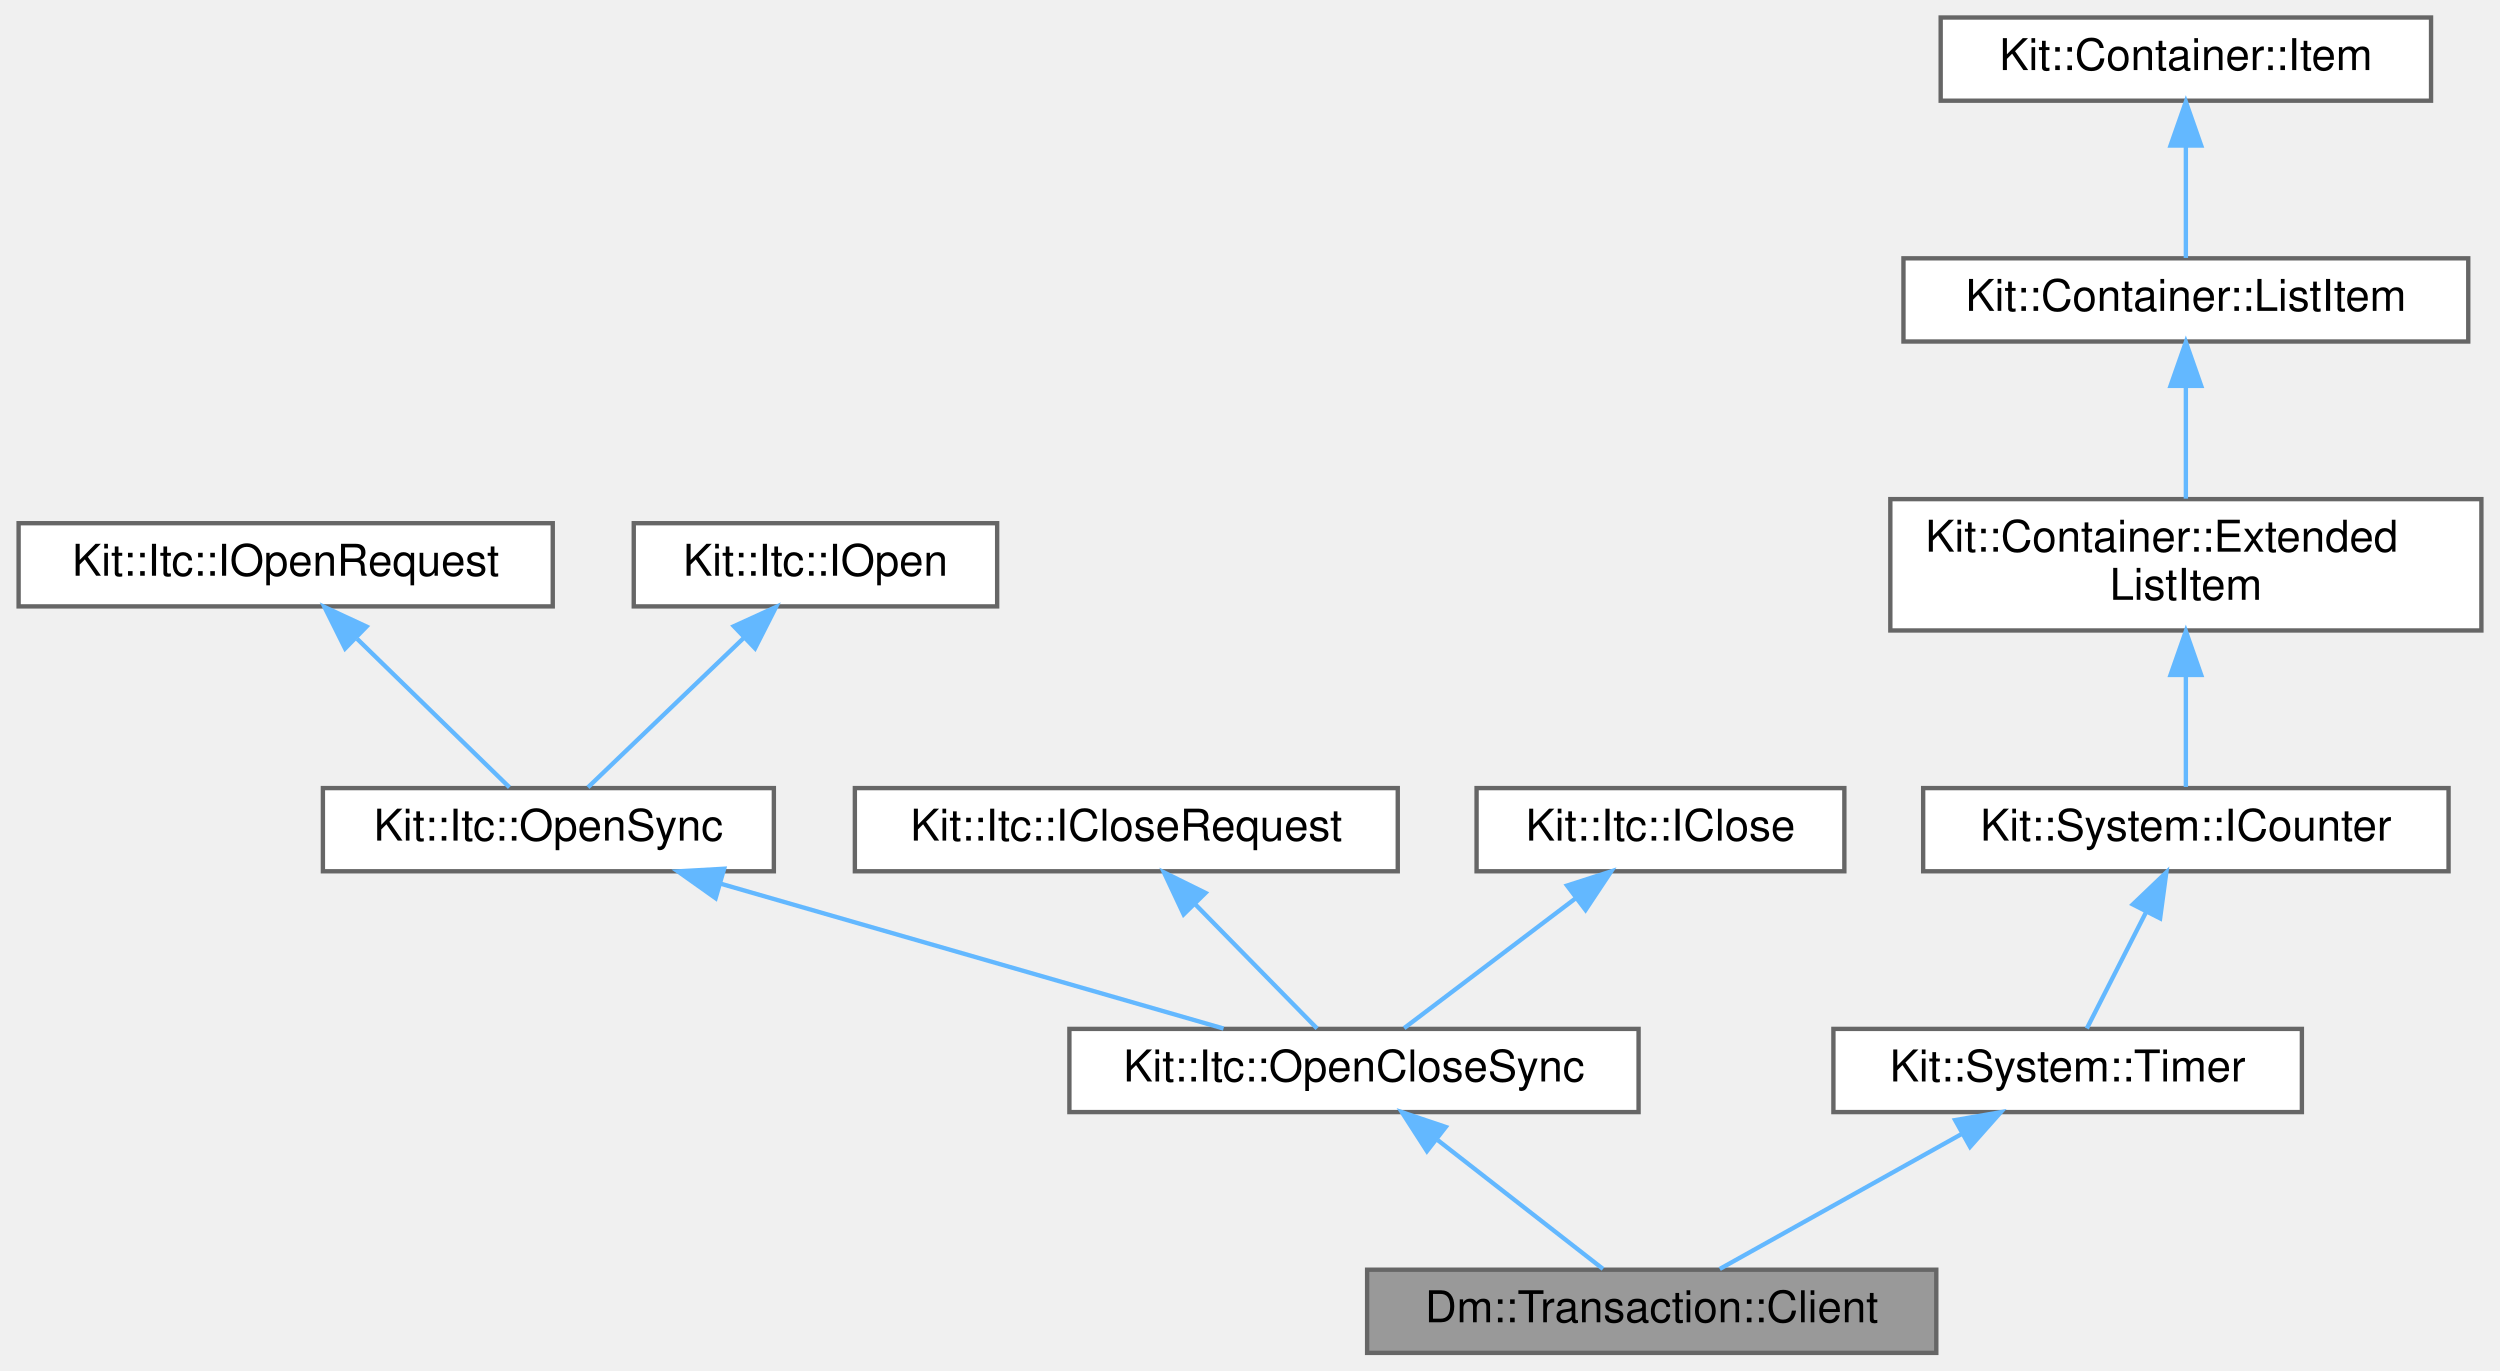
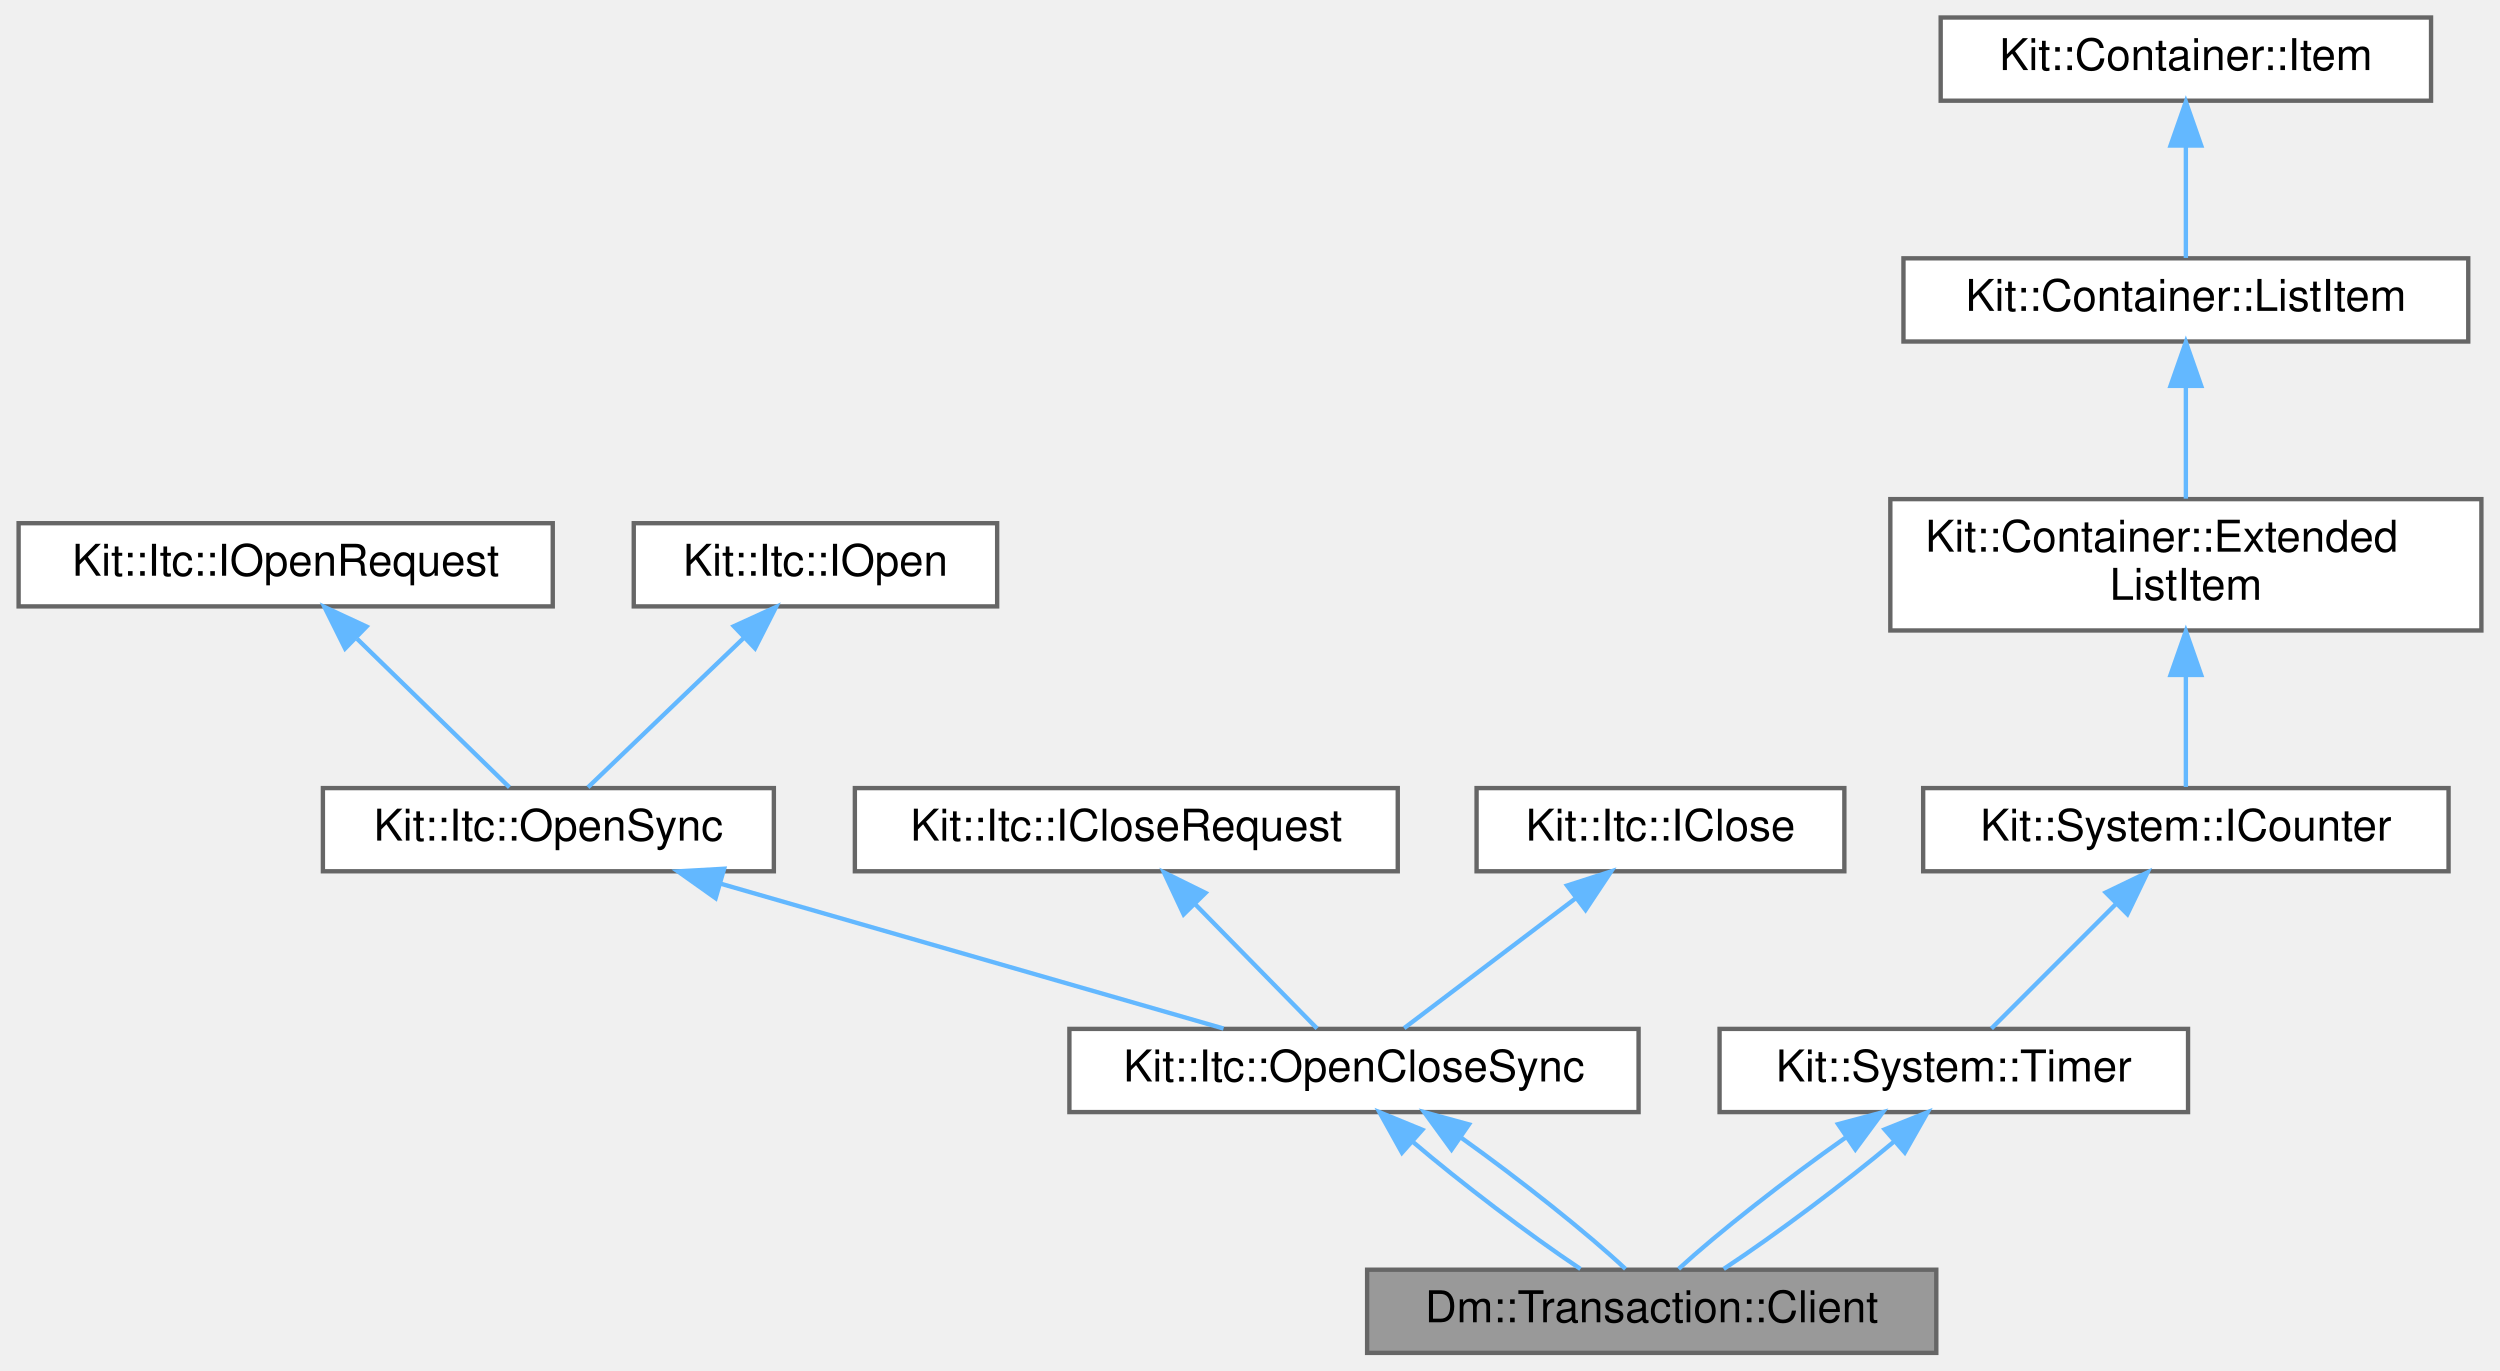
<svg xmlns="http://www.w3.org/2000/svg" xmlns:xlink="http://www.w3.org/1999/xlink" width="571pt" height="313pt" viewBox="0.00 0.00 570.50 313.00">
  <g id="graph0" class="graph" transform="scale(1 1) rotate(0) translate(4 309)">
    <g id="Node000001" class="node">
      <g id="a_Node000001">
        <a xlink:title="This concrete class is a 'client' to request/trigger the 'server' to generate a random number.">
          <polygon fill="#999999" stroke="#666666" points="438,-19 308,-19 308,0 438,0 438,-19" />
          <text text-anchor="middle" x="373" y="-7" font-family="Helvetica,sans-Serif" font-size="10.00">Dm::Transaction::Client</text>
        </a>
      </g>
    </g>
    <g id="Node000002" class="node">
      <g id="a_Node000002">
        <a xlink:href="class_kit_1_1_itc_1_1_open_close_sync.html" target="_top" xlink:title="This partially concrete class extends the ITC OpenSync class and implements the synchronous ITC close...">
          <polygon fill="white" stroke="#666666" points="370,-74 240,-74 240,-55 370,-55 370,-74" />
          <text text-anchor="middle" x="305" y="-62" font-family="Helvetica,sans-Serif" font-size="10.00">Kit::Itc::OpenCloseSync</text>
        </a>
      </g>
    </g>
    <g id="edge1_Node000001_Node000002" class="edge">
      <g id="a_edge1_Node000001_Node000002">
        <a xlink:title=" ">
-           <path fill="none" stroke="#63b8ff" d="M324.12,-48.6C336.3,-39.11 351.66,-27.13 361.88,-19.17" />
-           <polygon fill="#63b8ff" stroke="#63b8ff" points="321.66,-46.08 315.93,-54.98 325.96,-51.6 321.66,-46.08" />
+           <path fill="none" stroke="#63b8ff" d="M318.3,-48.32C329.4,-38.87 344.9,-27.06 356.73,-19.17" />
+           <polygon fill="#63b8ff" stroke="#63b8ff" points="315.96,-45.72 310.81,-54.98 320.61,-50.96 315.96,-45.72" />
+         </a>
+       </g>
+     </g>
+     <g id="edge12_Node000001_Node000002" class="edge">
+       <g id="a_edge12_Node000001_Node000002">
+         <a xlink:title=" ">
+           <path fill="none" stroke="#63b8ff" d="M329.48,-49.15C342.92,-39.57 358.37,-27.29 367.02,-19.17" />
+           <polygon fill="#63b8ff" stroke="#63b8ff" points="327.28,-46.42 321.04,-54.98 331.26,-52.18 327.28,-46.42" />
        </a>
      </g>
    </g>
    <g id="Node000003" class="node">
      <g id="a_Node000003">
        <a xlink:href="class_kit_1_1_itc_1_1_open_sync.html" target="_top" xlink:title="This partially concrete class implements the synchronous ITC open call for the OpenApi.">
          <polygon fill="white" stroke="#666666" points="172.5,-129 69.5,-129 69.5,-110 172.5,-110 172.5,-129" />
          <text text-anchor="middle" x="121" y="-117" font-family="Helvetica,sans-Serif" font-size="10.00">Kit::Itc::OpenSync</text>
        </a>
      </g>
    </g>
    <g id="edge2_Node000002_Node000003" class="edge">
      <g id="a_edge2_Node000002_Node000003">
        <a xlink:title=" ">
          <path fill="none" stroke="#63b8ff" d="M160.29,-107.18C194.7,-97.27 243.96,-83.08 275.21,-74.08" />
          <polygon fill="#63b8ff" stroke="#63b8ff" points="159.2,-103.85 150.56,-109.98 161.14,-110.58 159.2,-103.85" />
        </a>
      </g>
    </g>
    <g id="Node000004" class="node">
      <g id="a_Node000004">
        <a xlink:href="class_kit_1_1_itc_1_1_i_open_request.html" target="_top" xlink:title="This abstract class define message types and payloads for a set of ITC services.">
          <polygon fill="white" stroke="#666666" points="122,-189.5 0,-189.5 0,-170.5 122,-170.5 122,-189.5" />
          <text text-anchor="middle" x="61" y="-177.5" font-family="Helvetica,sans-Serif" font-size="10.00">Kit::Itc::IOpenRequest</text>
        </a>
      </g>
    </g>
    <g id="edge3_Node000003_Node000004" class="edge">
      <g id="a_edge3_Node000003_Node000004">
        <a xlink:title=" ">
          <path fill="none" stroke="#63b8ff" d="M77.32,-163.09C88.52,-152.17 102.97,-138.08 112.11,-129.17" />
          <polygon fill="#63b8ff" stroke="#63b8ff" points="74.57,-160.88 69.85,-170.37 79.46,-165.89 74.57,-160.88" />
        </a>
      </g>
    </g>
    <g id="Node000005" class="node">
      <g id="a_Node000005">
        <a xlink:href="class_kit_1_1_itc_1_1_i_open.html" target="_top" xlink:title="This abstract class defines an open interface.">
          <polygon fill="white" stroke="#666666" points="223.5,-189.5 140.5,-189.5 140.5,-170.5 223.5,-170.5 223.5,-189.5" />
          <text text-anchor="middle" x="182" y="-177.5" font-family="Helvetica,sans-Serif" font-size="10.00">Kit::Itc::IOpen</text>
        </a>
      </g>
    </g>
    <g id="edge4_Node000003_Node000005" class="edge">
      <g id="a_edge4_Node000003_Node000005">
        <a xlink:title=" ">
          <path fill="none" stroke="#63b8ff" d="M165.74,-163.41C154.3,-152.44 139.42,-138.17 130.04,-129.17" />
          <polygon fill="#63b8ff" stroke="#63b8ff" points="163.36,-165.97 173,-170.37 168.2,-160.92 163.36,-165.97" />
        </a>
      </g>
    </g>
    <g id="Node000006" class="node">
      <g id="a_Node000006">
        <a xlink:href="class_kit_1_1_itc_1_1_i_close_request.html" target="_top" xlink:title="This abstract class defines message types and payloads for a set of ITC services.">
          <polygon fill="white" stroke="#666666" points="315,-129 191,-129 191,-110 315,-110 315,-129" />
          <text text-anchor="middle" x="253" y="-117" font-family="Helvetica,sans-Serif" font-size="10.00">Kit::Itc::ICloseRequest</text>
        </a>
      </g>
    </g>
    <g id="edge5_Node000002_Node000006" class="edge">
      <g id="a_edge5_Node000002_Node000006">
        <a xlink:title=" ">
          <path fill="none" stroke="#63b8ff" d="M268.68,-102.52C277.84,-93.18 289.05,-81.75 296.57,-74.09" />
          <polygon fill="#63b8ff" stroke="#63b8ff" points="266.09,-100.16 261.59,-109.75 271.09,-105.06 266.09,-100.16" />
        </a>
      </g>
    </g>
    <g id="Node000007" class="node">
      <g id="a_Node000007">
        <a xlink:href="class_kit_1_1_itc_1_1_i_close.html" target="_top" xlink:title="This abstract class defines an close interface.">
          <polygon fill="white" stroke="#666666" points="417,-129 333,-129 333,-110 417,-110 417,-129" />
          <text text-anchor="middle" x="375" y="-117" font-family="Helvetica,sans-Serif" font-size="10.00">Kit::Itc::IClose</text>
        </a>
      </g>
    </g>
    <g id="edge6_Node000002_Node000007" class="edge">
      <g id="a_edge6_Node000002_Node000007">
        <a xlink:title=" ">
          <path fill="none" stroke="#63b8ff" d="M355.69,-103.88C343.09,-94.34 327.07,-82.21 316.45,-74.17" />
          <polygon fill="#63b8ff" stroke="#63b8ff" points="353.67,-106.74 363.75,-109.98 357.89,-101.16 353.67,-106.74" />
        </a>
      </g>
    </g>
    <g id="Node000008" class="node">
      <g id="a_Node000008">
        <a xlink:href="class_kit_1_1_system_1_1_timer.html" target="_top" xlink:title="This mostly concrete interface defines the operations that can be performed on a software timer.">
-           <polygon fill="white" stroke="#666666" points="521.5,-74 414.5,-74 414.5,-55 521.5,-55 521.5,-74" />
-           <text text-anchor="middle" x="468" y="-62" font-family="Helvetica,sans-Serif" font-size="10.00">Kit::System::Timer</text>
+           <polygon fill="white" stroke="#666666" points="495.5,-74 388.5,-74 388.5,-55 495.5,-55 495.5,-74" />
+           <text text-anchor="middle" x="442" y="-62" font-family="Helvetica,sans-Serif" font-size="10.00">Kit::System::Timer</text>
        </a>
      </g>
    </g>
    <g id="edge7_Node000001_Node000008" class="edge">
      <g id="a_edge7_Node000001_Node000008">
        <a xlink:title=" ">
-           <path fill="none" stroke="#63b8ff" d="M443.74,-49.97C426.37,-40.28 403.51,-27.52 388.54,-19.17" />
-           <polygon fill="#63b8ff" stroke="#63b8ff" points="442.3,-53.17 452.74,-54.98 445.71,-47.06 442.3,-53.17" />
+           <path fill="none" stroke="#63b8ff" d="M417.24,-49.15C403.63,-39.57 387.95,-27.29 379.14,-19.17" />
+           <polygon fill="#63b8ff" stroke="#63b8ff" points="415.57,-52.24 425.8,-54.98 419.51,-46.46 415.57,-52.24" />
+         </a>
+       </g>
+     </g>
+     <g id="edge13_Node000001_Node000008" class="edge">
+       <g id="a_edge13_Node000001_Node000008">
+         <a xlink:title=" ">
+           <path fill="none" stroke="#63b8ff" d="M428.41,-48.32C417.14,-38.87 401.41,-27.06 389.44,-19.17" />
+           <polygon fill="#63b8ff" stroke="#63b8ff" points="426.2,-51.04 436.03,-54.98 430.8,-45.77 426.2,-51.04" />
        </a>
      </g>
    </g>
    <g id="Node000009" class="node">
      <g id="a_Node000009">
        <a xlink:href="class_kit_1_1_system_1_1_i_counter.html" target="_top" xlink:title="This abstract class defines the call-back interface for a Counter object.">
          <polygon fill="white" stroke="#666666" points="555,-129 435,-129 435,-110 555,-110 555,-129" />
          <text text-anchor="middle" x="495" y="-117" font-family="Helvetica,sans-Serif" font-size="10.00">Kit::System::ICounter</text>
        </a>
      </g>
    </g>
    <g id="edge8_Node000008_Node000009" class="edge">
      <g id="a_edge8_Node000008_Node000009">
        <a xlink:title=" ">
-           <path fill="none" stroke="#63b8ff" d="M485.99,-100.82C481.41,-91.82 476.05,-81.29 472.38,-74.09" />
-           <polygon fill="#63b8ff" stroke="#63b8ff" points="482.88,-102.43 490.54,-109.75 489.12,-99.25 482.88,-102.43" />
+           <path fill="none" stroke="#63b8ff" d="M479.02,-102.52C469.68,-93.18 458.25,-81.75 450.59,-74.09" />
+           <polygon fill="#63b8ff" stroke="#63b8ff" points="476.7,-105.15 486.25,-109.75 481.65,-100.2 476.7,-105.15" />
        </a>
      </g>
    </g>
    <g id="Node000010" class="node">
      <g id="a_Node000010">
        <a xlink:href="class_kit_1_1_container_1_1_extended_list_item.html" target="_top" xlink:title="This class is used by the Container classes to implement a various types of DOUBLY linked containers.">
          <polygon fill="white" stroke="#666666" points="562.5,-195 427.5,-195 427.5,-165 562.5,-165 562.5,-195" />
          <text text-anchor="start" x="435.5" y="-183" font-family="Helvetica,sans-Serif" font-size="10.00">Kit::Container::Extended</text>
          <text text-anchor="middle" x="495" y="-172" font-family="Helvetica,sans-Serif" font-size="10.00">ListItem</text>
        </a>
      </g>
    </g>
    <g id="edge9_Node000009_Node000010" class="edge">
      <g id="a_edge9_Node000009_Node000010">
        <a xlink:title=" ">
          <path fill="none" stroke="#63b8ff" d="M495,-154.75C495,-145.72 495,-136.03 495,-129.27" />
          <polygon fill="#63b8ff" stroke="#63b8ff" points="491.5,-154.84 495,-164.84 498.5,-154.84 491.5,-154.84" />
        </a>
      </g>
    </g>
    <g id="Node000011" class="node">
      <g id="a_Node000011">
        <a xlink:href="class_kit_1_1_container_1_1_list_item.html" target="_top" xlink:title="This class is used by the Container classes to implement a various types of linked lists containers.">
          <polygon fill="white" stroke="#666666" points="559.5,-250 430.5,-250 430.5,-231 559.5,-231 559.5,-250" />
          <text text-anchor="middle" x="495" y="-238" font-family="Helvetica,sans-Serif" font-size="10.00">Kit::Container::ListItem</text>
        </a>
      </g>
    </g>
    <g id="edge10_Node000010_Node000011" class="edge">
      <g id="a_edge10_Node000010_Node000011">
        <a xlink:title=" ">
          <path fill="none" stroke="#63b8ff" d="M495,-220.65C495,-212.36 495,-202.78 495,-195.11" />
          <polygon fill="#63b8ff" stroke="#63b8ff" points="491.5,-220.87 495,-230.87 498.5,-220.87 491.5,-220.87" />
        </a>
      </g>
    </g>
    <g id="Node000012" class="node">
      <g id="a_Node000012">
        <a xlink:href="class_kit_1_1_container_1_1_item.html" target="_top" xlink:title="This class is used by the Intrusive Container classes to enforce the semantic and item/element can be...">
          <polygon fill="white" stroke="#666666" points="551,-305 439,-305 439,-286 551,-286 551,-305" />
          <text text-anchor="middle" x="495" y="-293" font-family="Helvetica,sans-Serif" font-size="10.00">Kit::Container::Item</text>
        </a>
      </g>
    </g>
    <g id="edge11_Node000011_Node000012" class="edge">
      <g id="a_edge11_Node000011_Node000012">
        <a xlink:title=" ">
          <path fill="none" stroke="#63b8ff" d="M495,-275.66C495,-266.93 495,-256.99 495,-250.09" />
          <polygon fill="#63b8ff" stroke="#63b8ff" points="491.5,-275.75 495,-285.75 498.5,-275.75 491.5,-275.75" />
        </a>
      </g>
    </g>
  </g>
</svg>
